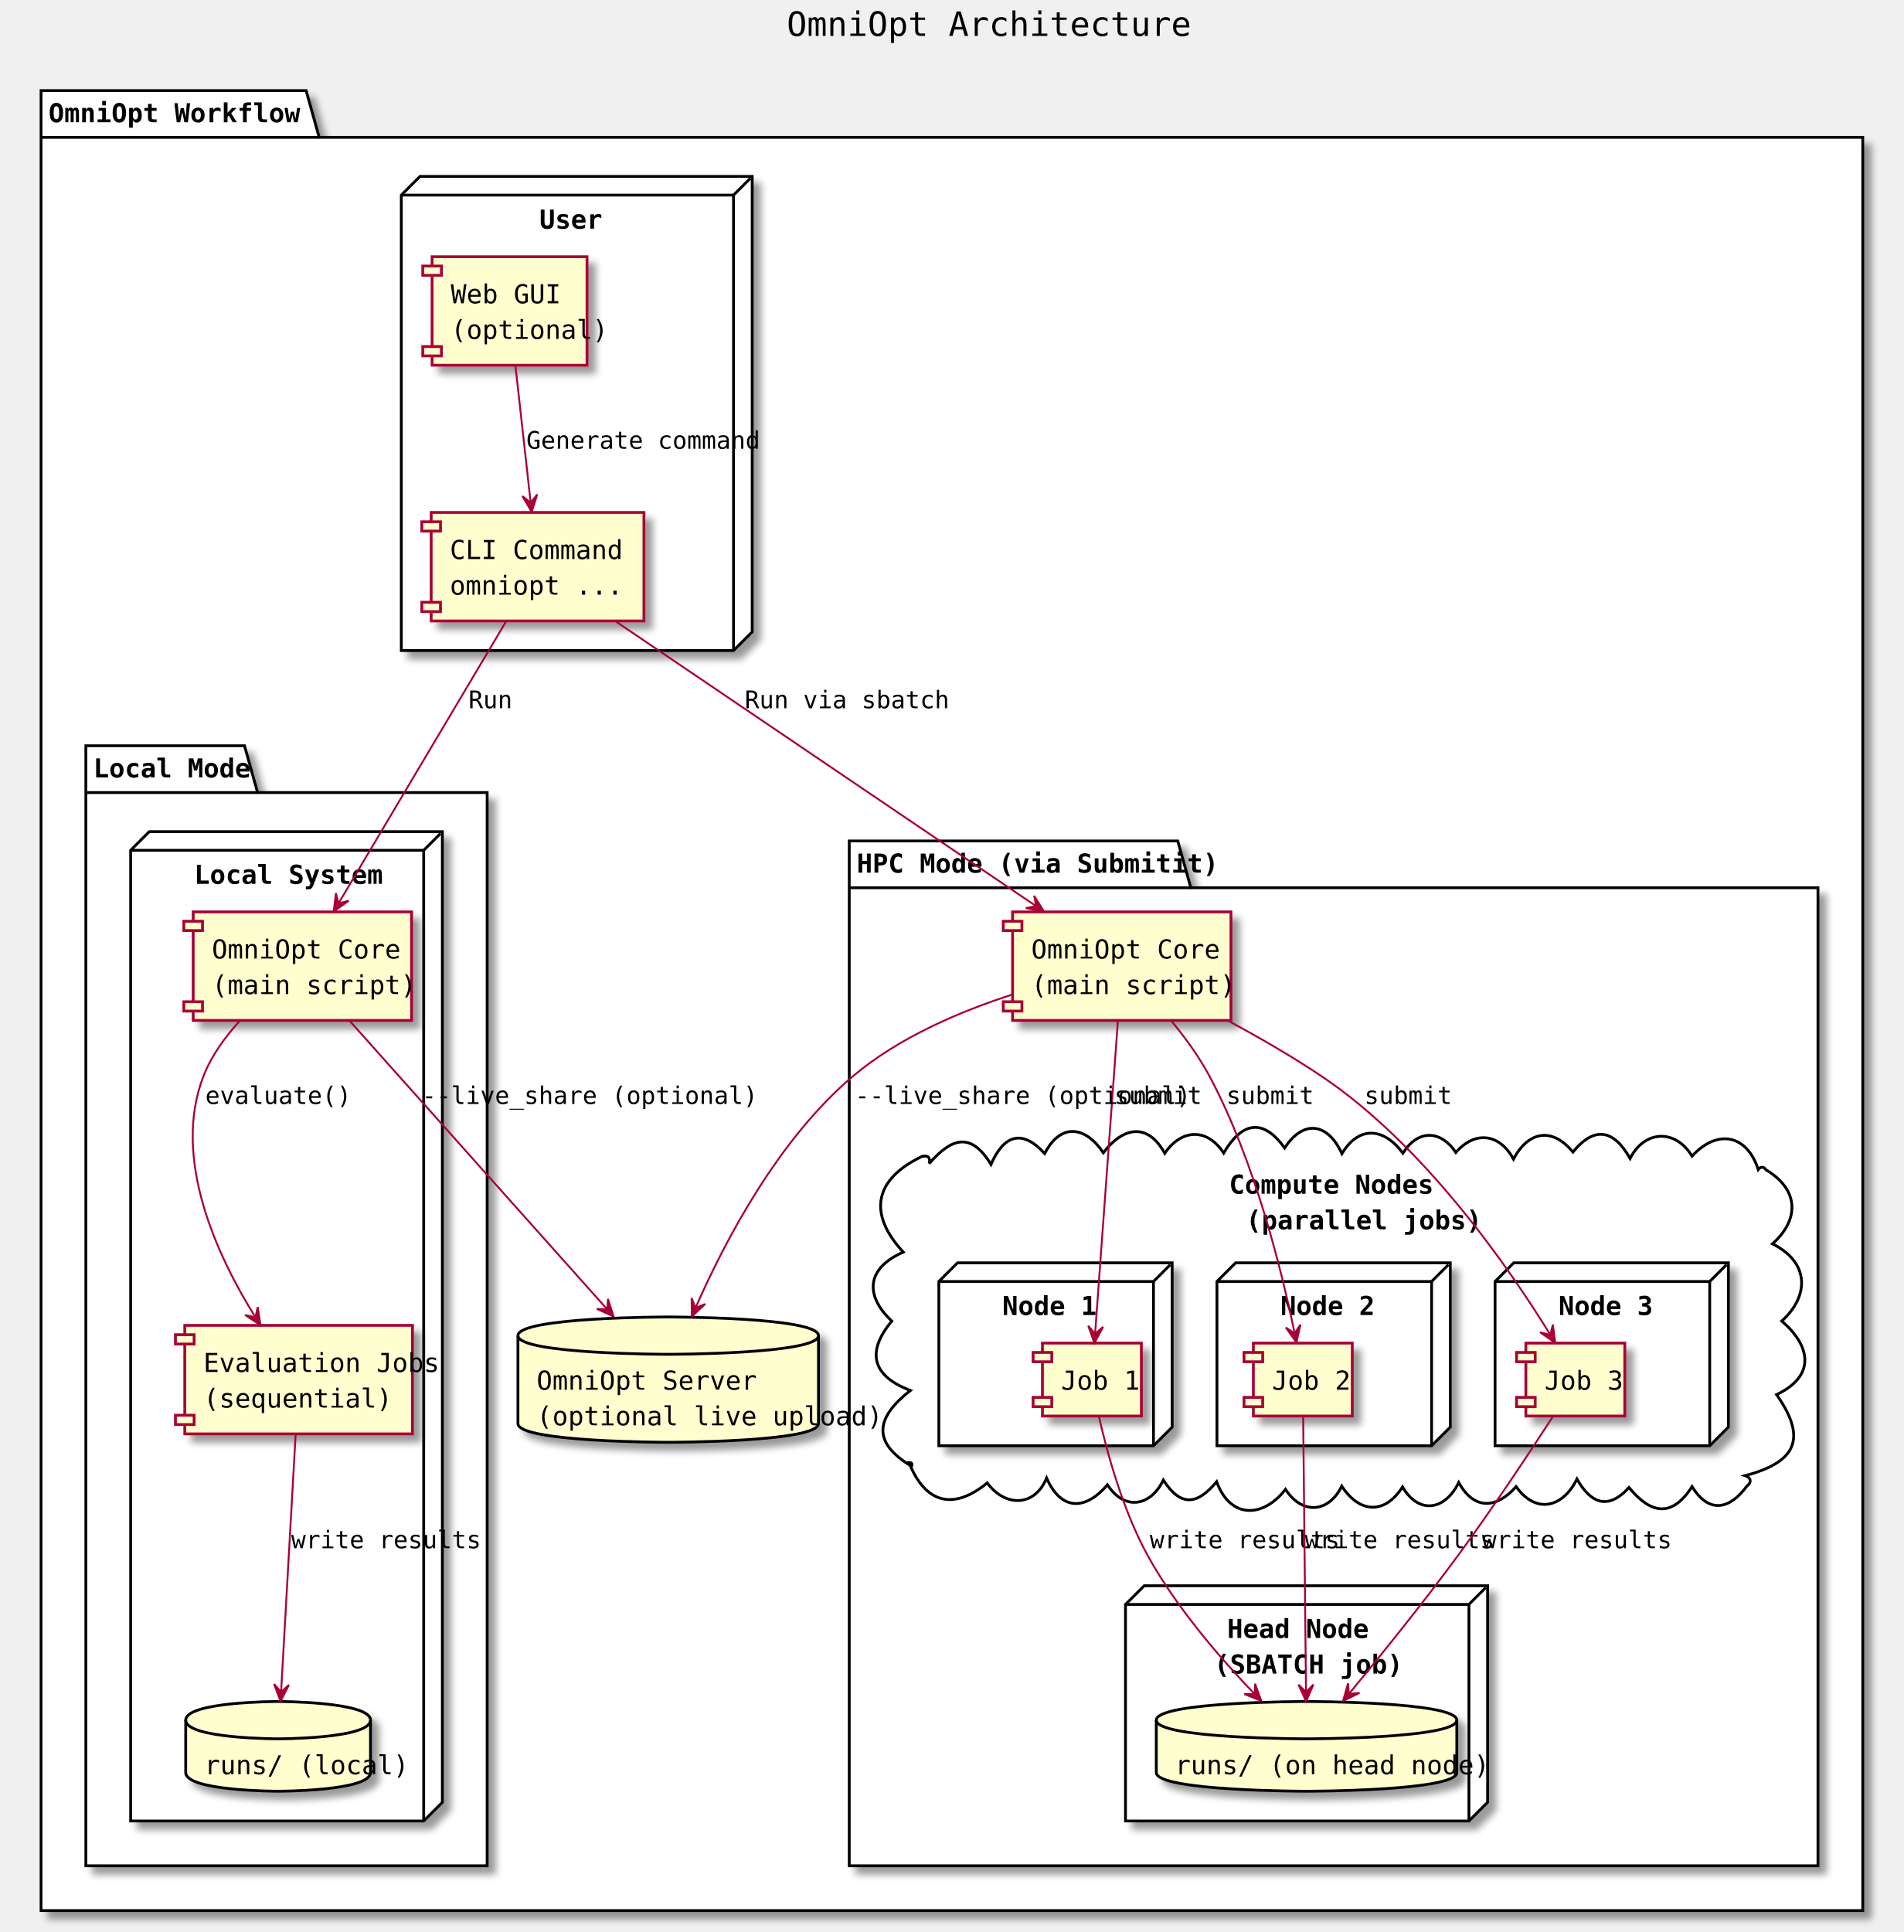
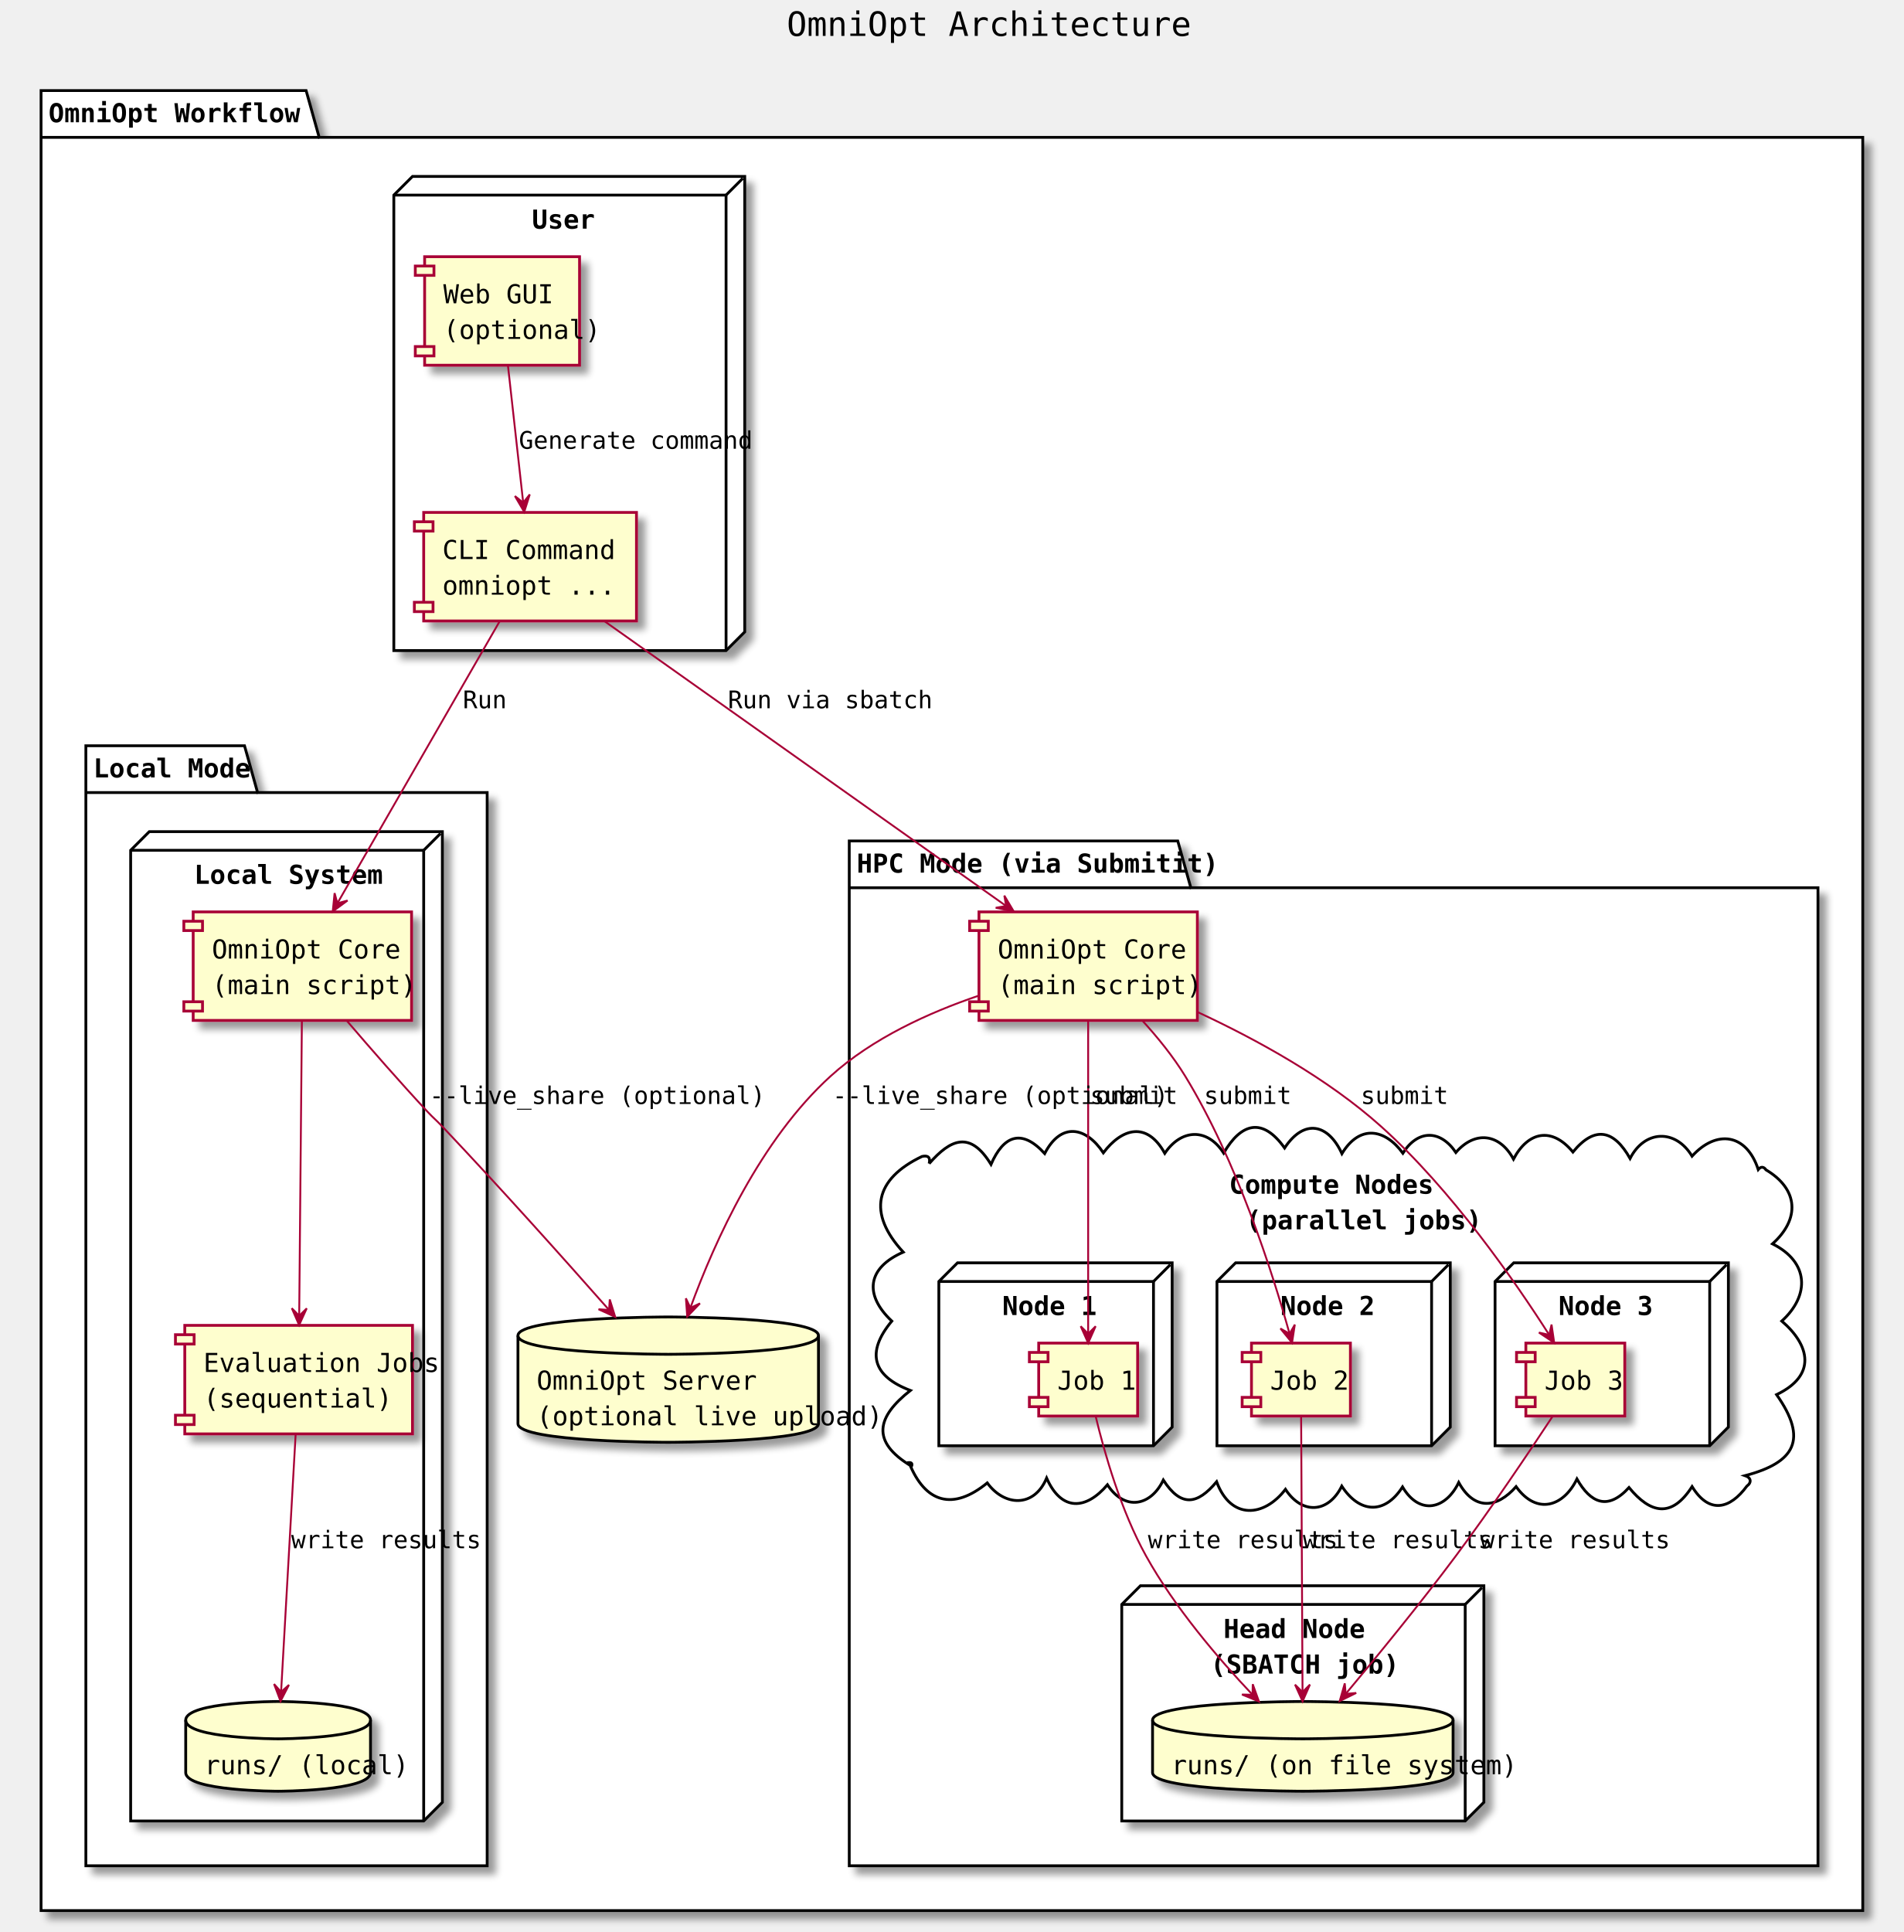
<svg xmlns="http://www.w3.org/2000/svg" contentScriptType="application/ecmascript" contentStyleType="text/css" height="1035px" preserveAspectRatio="none" style="width:1020px;height:1035px;" version="1.1" viewBox="0 0 1020 1035" width="1020px" zoomAndPan="magnify">
  <defs>
-     <filter height="300%" id="f8nxhy2wmnfhy" width="300%" x="-1" y="-1">
+     <filter height="300%" id="f1sv4nzn014lon" width="300%" x="-1" y="-1">
      <feGaussianBlur result="blurOut" stdDeviation="2.0" />
      <feColorMatrix in="blurOut" result="blurOut2" type="matrix" values="0 0 0 0 0 0 0 0 0 0 0 0 0 0 0 0 0 0 .4 0" />
      <feOffset dx="4.0" dy="4.0" in="blurOut2" result="blurOut3" />
      <feBlend in="SourceGraphic" in2="blurOut3" mode="normal" />
    </filter>
  </defs>
  <g>
    <text fill="#000000" font-family="Monospace" font-size="18" lengthAdjust="spacingAndGlyphs" textLength="189" x="421.5" y="19.242">OmniOpt Architecture</text>
-     <polygon fill="#FFFFFF" filter="url(#f8nxhy2wmnfhy)" points="22,48.516,164,48.516,171,73.584,998,73.584,998,1023.516,22,1023.516,22,48.516" style="stroke: #000000; stroke-width: 1.5;" />
+     <polygon fill="#FFFFFF" filter="url(#f1sv4nzn014lon)" points="22,48.516,164,48.516,171,73.584,998,73.584,998,1023.516,22,1023.516,22,48.516" style="stroke: #000000; stroke-width: 1.5;" />
    <line style="stroke: #000000; stroke-width: 1.5;" x1="22" x2="171" y1="73.584" y2="73.584" />
    <text fill="#000000" font-family="Monospace" font-size="14" font-weight="bold" lengthAdjust="spacingAndGlyphs" textLength="136" x="26" y="65.482">OmniOpt Workflow</text>
-     <polygon fill="#FFFFFF" filter="url(#f8nxhy2wmnfhy)" points="215,104.516,225,94.516,403,94.516,403,338.516,393,348.516,215,348.516,215,104.516" style="stroke: #000000; stroke-width: 1.5;" />
-     <line style="stroke: #000000; stroke-width: 1.5;" x1="393" x2="402" y1="104.516" y2="95.516" />
-     <line style="stroke: #000000; stroke-width: 1.5;" x1="215" x2="393" y1="104.516" y2="104.516" />
-     <line style="stroke: #000000; stroke-width: 1.5;" x1="393" x2="393" y1="104.516" y2="348.516" />
-     <text fill="#000000" font-family="Monospace" font-size="14" font-weight="bold" lengthAdjust="spacingAndGlyphs" textLength="32" x="289" y="122.482">User</text>
-     <polygon fill="#FFFFFF" filter="url(#f8nxhy2wmnfhy)" points="46,399.516,131,399.516,138,424.584,261,424.584,261,999.516,46,999.516,46,399.516" style="stroke: #000000; stroke-width: 1.5;" />
+     <polygon fill="#FFFFFF" filter="url(#f1sv4nzn014lon)" points="211,104.516,221,94.516,399,94.516,399,338.516,389,348.516,211,348.516,211,104.516" style="stroke: #000000; stroke-width: 1.5;" />
+     <line style="stroke: #000000; stroke-width: 1.5;" x1="389" x2="398" y1="104.516" y2="95.516" />
+     <line style="stroke: #000000; stroke-width: 1.5;" x1="211" x2="389" y1="104.516" y2="104.516" />
+     <line style="stroke: #000000; stroke-width: 1.5;" x1="389" x2="389" y1="104.516" y2="348.516" />
+     <text fill="#000000" font-family="Monospace" font-size="14" font-weight="bold" lengthAdjust="spacingAndGlyphs" textLength="32" x="285" y="122.482">User</text>
+     <polygon fill="#FFFFFF" filter="url(#f1sv4nzn014lon)" points="46,399.516,131,399.516,138,424.584,261,424.584,261,999.516,46,999.516,46,399.516" style="stroke: #000000; stroke-width: 1.5;" />
    <line style="stroke: #000000; stroke-width: 1.5;" x1="46" x2="138" y1="424.584" y2="424.584" />
    <text fill="#000000" font-family="Monospace" font-size="14" font-weight="bold" lengthAdjust="spacingAndGlyphs" textLength="79" x="50" y="416.482">Local Mode</text>
-     <polygon fill="#FFFFFF" filter="url(#f8nxhy2wmnfhy)" points="70,455.516,80,445.516,237,445.516,237,965.516,227,975.516,70,975.516,70,455.516" style="stroke: #000000; stroke-width: 1.5;" />
+     <polygon fill="#FFFFFF" filter="url(#f1sv4nzn014lon)" points="70,455.516,80,445.516,237,445.516,237,965.516,227,975.516,70,975.516,70,455.516" style="stroke: #000000; stroke-width: 1.5;" />
    <line style="stroke: #000000; stroke-width: 1.5;" x1="227" x2="236" y1="455.516" y2="446.516" />
    <line style="stroke: #000000; stroke-width: 1.5;" x1="70" x2="227" y1="455.516" y2="455.516" />
    <line style="stroke: #000000; stroke-width: 1.5;" x1="227" x2="227" y1="455.516" y2="975.516" />
    <text fill="#000000" font-family="Monospace" font-size="14" font-weight="bold" lengthAdjust="spacingAndGlyphs" textLength="91" x="104" y="473.482">Local System</text>
-     <polygon fill="#FFFFFF" filter="url(#f8nxhy2wmnfhy)" points="455,450.516,631,450.516,638,475.584,974,475.584,974,999.516,455,999.516,455,450.516" style="stroke: #000000; stroke-width: 1.5;" />
+     <polygon fill="#FFFFFF" filter="url(#f1sv4nzn014lon)" points="455,450.516,631,450.516,638,475.584,974,475.584,974,999.516,455,999.516,455,450.516" style="stroke: #000000; stroke-width: 1.5;" />
    <line style="stroke: #000000; stroke-width: 1.5;" x1="455" x2="638" y1="475.584" y2="475.584" />
    <text fill="#000000" font-family="Monospace" font-size="14" font-weight="bold" lengthAdjust="spacingAndGlyphs" textLength="170" x="459" y="467.482">HPC Mode (via Submitit)</text>
-     <polygon fill="#FFFFFF" filter="url(#f8nxhy2wmnfhy)" points="603,859.516,613,849.516,797,849.516,797,965.516,787,975.516,603,975.516,603,859.516" style="stroke: #000000; stroke-width: 1.5;" />
-     <line style="stroke: #000000; stroke-width: 1.5;" x1="787" x2="796" y1="859.516" y2="850.516" />
-     <line style="stroke: #000000; stroke-width: 1.5;" x1="603" x2="787" y1="859.516" y2="859.516" />
-     <line style="stroke: #000000; stroke-width: 1.5;" x1="787" x2="787" y1="859.516" y2="975.516" />
-     <text fill="#000000" font-family="Monospace" font-size="14" font-weight="bold" lengthAdjust="spacingAndGlyphs" textLength="77" x="657.5" y="877.482">Head Node</text>
-     <text fill="#000000" font-family="Monospace" font-size="14" font-weight="bold" lengthAdjust="spacingAndGlyphs" textLength="91" x="650.5" y="896.55">(SBATCH job)</text>
+     <polygon fill="#FFFFFF" filter="url(#f1sv4nzn014lon)" points="601,859.516,611,849.516,795,849.516,795,965.516,785,975.516,601,975.516,601,859.516" style="stroke: #000000; stroke-width: 1.5;" />
+     <line style="stroke: #000000; stroke-width: 1.5;" x1="785" x2="794" y1="859.516" y2="850.516" />
+     <line style="stroke: #000000; stroke-width: 1.5;" x1="601" x2="785" y1="859.516" y2="859.516" />
+     <line style="stroke: #000000; stroke-width: 1.5;" x1="785" x2="785" y1="859.516" y2="975.516" />
+     <text fill="#000000" font-family="Monospace" font-size="14" font-weight="bold" lengthAdjust="spacingAndGlyphs" textLength="77" x="655.5" y="877.482">Head Node</text>
+     <text fill="#000000" font-family="Monospace" font-size="14" font-weight="bold" lengthAdjust="spacingAndGlyphs" textLength="91" x="648.5" y="896.55">(SBATCH job)</text>
    <path d="M497.805,623.372 C509.308,610.189 519.815,605.601 530.936,623.776 C537.62,608.511 547.178,604.287 559.708,617.963 C568.537,600.893 581.916,603.675 591.13,617.573 C601.043,604.471 614.386,600.414 624.05,617.843 C632.803,604.813 646.741,603.987 655.594,617.724 C664.855,601.789 676.246,598.162 688.243,614.998 C698.713,599.126 711.638,601.975 718.956,618.03 C728.421,602.344 741.917,604.564 751.605,617.778 C759.614,605.098 771.664,605.064 780.005,617.402 C790.312,605.47 803.497,607.312 810.865,620.95 C818.756,606.078 831.434,603.514 842.717,617.16 C854.577,602.711 864.804,605.476 873.334,620.607 C881.126,605.328 897.64,604.65 906.543,619.377 C919.623,604.993 935.701,607.222 942,626.516 C943.279,624.894 944.957,624.871 946.108,626.669 C963.654,637.097 964.462,653.041 949.639,666.35 C969.139,676.029 969.827,693.855 954.618,707.713 C969.672,720.659 973.471,736.781 951.823,747.124 C968.721,771.1 961.776,783.472 935,790.516 C938.13,791.573 938.636,794.149 935.904,796.147 C926.911,808.415 915.772,811.368 906.56,796.383 C895.555,813.503 884.23,810.823 872.759,796.89 C861.319,809.451 852.158,805.126 844.87,792.325 C837.646,807.188 823.282,811.772 812.272,796.408 C801.953,808.152 789.894,809.337 781.528,794.177 C774.688,808.473 760.639,812.107 751.425,796.573 C741.709,811.741 728.217,810.493 718.882,796.153 C711.615,810.777 697.55,811.411 688.703,797.846 C677.192,812.876 659.427,814.319 651.821,793.795 C641.458,806.178 632.773,807.507 623.261,792.894 C616.479,807.01 602.496,809.546 593.333,795.417 C581.874,808.902 568.733,809.89 560.743,791.831 C553.989,807.938 538.019,806.918 528.938,794.418 C510.657,809.388 495.707,805.379 487,783.516 C488.463,783.428 488.906,784.194 488.381,785.494 C466.117,772.157 470.003,758.843 487.752,744.885 C467.524,737.219 463.767,724.577 477.796,707.732 C462.799,693.571 464.603,679.232 483.938,670.778 C464.65,649.903 468.61,631.621 494,619.516 C497.286,618.797 498.596,620.068 497.805,623.372 " fill="#FFFFFF" style="stroke: #000000; stroke-width: 1.5;" />
    <text fill="#000000" font-family="Monospace" font-size="14" font-weight="bold" lengthAdjust="spacingAndGlyphs" textLength="112" x="658.5" y="639.482">Compute Nodes</text>
    <text fill="#000000" font-family="Monospace" font-size="14" font-weight="bold" lengthAdjust="spacingAndGlyphs" textLength="94" x="667.5" y="658.55">(parallel jobs)</text>
-     <polygon fill="#FFFFFF" filter="url(#f8nxhy2wmnfhy)" points="503,686.516,513,676.516,628,676.516,628,764.516,618,774.516,503,774.516,503,686.516" style="stroke: #000000; stroke-width: 1.5;" />
+     <polygon fill="#FFFFFF" filter="url(#f1sv4nzn014lon)" points="503,686.516,513,676.516,628,676.516,628,764.516,618,774.516,503,774.516,503,686.516" style="stroke: #000000; stroke-width: 1.5;" />
    <line style="stroke: #000000; stroke-width: 1.5;" x1="618" x2="627" y1="686.516" y2="677.516" />
    <line style="stroke: #000000; stroke-width: 1.5;" x1="503" x2="618" y1="686.516" y2="686.516" />
    <line style="stroke: #000000; stroke-width: 1.5;" x1="618" x2="618" y1="686.516" y2="774.516" />
    <text fill="#000000" font-family="Monospace" font-size="14" font-weight="bold" lengthAdjust="spacingAndGlyphs" textLength="49" x="537" y="704.482">Node 1</text>
-     <polygon fill="#FFFFFF" filter="url(#f8nxhy2wmnfhy)" points="652,686.516,662,676.516,777,676.516,777,764.516,767,774.516,652,774.516,652,686.516" style="stroke: #000000; stroke-width: 1.5;" />
+     <polygon fill="#FFFFFF" filter="url(#f1sv4nzn014lon)" points="652,686.516,662,676.516,777,676.516,777,764.516,767,774.516,652,774.516,652,686.516" style="stroke: #000000; stroke-width: 1.5;" />
    <line style="stroke: #000000; stroke-width: 1.5;" x1="767" x2="776" y1="686.516" y2="677.516" />
    <line style="stroke: #000000; stroke-width: 1.5;" x1="652" x2="767" y1="686.516" y2="686.516" />
    <line style="stroke: #000000; stroke-width: 1.5;" x1="767" x2="767" y1="686.516" y2="774.516" />
    <text fill="#000000" font-family="Monospace" font-size="14" font-weight="bold" lengthAdjust="spacingAndGlyphs" textLength="49" x="686" y="704.482">Node 2</text>
-     <polygon fill="#FFFFFF" filter="url(#f8nxhy2wmnfhy)" points="801,686.516,811,676.516,926,676.516,926,764.516,916,774.516,801,774.516,801,686.516" style="stroke: #000000; stroke-width: 1.5;" />
+     <polygon fill="#FFFFFF" filter="url(#f1sv4nzn014lon)" points="801,686.516,811,676.516,926,676.516,926,764.516,916,774.516,801,774.516,801,686.516" style="stroke: #000000; stroke-width: 1.5;" />
    <line style="stroke: #000000; stroke-width: 1.5;" x1="916" x2="925" y1="686.516" y2="677.516" />
    <line style="stroke: #000000; stroke-width: 1.5;" x1="801" x2="916" y1="686.516" y2="686.516" />
    <line style="stroke: #000000; stroke-width: 1.5;" x1="916" x2="916" y1="686.516" y2="774.516" />
    <text fill="#000000" font-family="Monospace" font-size="14" font-weight="bold" lengthAdjust="spacingAndGlyphs" textLength="49" x="835" y="704.482">Node 3</text>
-     <path d="M277.5,715.516 C277.5,705.516 358,705.516 358,705.516 C358,705.516 438.5,705.516 438.5,715.516 L438.5,762.652 C438.5,772.652 358,772.652 358,772.652 C358,772.652 277.5,772.652 277.5,762.652 L277.5,715.516 " fill="#FEFECE" filter="url(#f8nxhy2wmnfhy)" style="stroke: #000000; stroke-width: 1.5;" />
+     <path d="M277.5,715.516 C277.5,705.516 358,705.516 358,705.516 C358,705.516 438.5,705.516 438.5,715.516 L438.5,762.652 C438.5,772.652 358,772.652 358,772.652 C358,772.652 277.5,772.652 277.5,762.652 L277.5,715.516 " fill="#FEFECE" filter="url(#f1sv4nzn014lon)" style="stroke: #000000; stroke-width: 1.5;" />
    <path d="M277.5,715.516 C277.5,725.516 358,725.516 358,725.516 C358,725.516 438.5,725.516 438.5,715.516 " fill="none" style="stroke: #000000; stroke-width: 1.5;" />
    <text fill="#000000" font-family="Monospace" font-size="14" lengthAdjust="spacingAndGlyphs" textLength="109" x="287.5" y="744.482">OmniOpt Server</text>
    <text fill="#000000" font-family="Monospace" font-size="14" lengthAdjust="spacingAndGlyphs" textLength="141" x="287.5" y="763.55">(optional live upload)</text>
-     <rect fill="#FEFECE" filter="url(#f8nxhy2wmnfhy)" height="58.136" style="stroke: #A80036; stroke-width: 1.5;" width="83" x="231.5" y="137.516" />
-     <rect fill="#FEFECE" height="5" style="stroke: #A80036; stroke-width: 1.5;" width="10" x="226.5" y="142.516" />
-     <rect fill="#FEFECE" height="5" style="stroke: #A80036; stroke-width: 1.5;" width="10" x="226.5" y="185.652" />
-     <text fill="#000000" font-family="Monospace" font-size="14" lengthAdjust="spacingAndGlyphs" textLength="59" x="241.5" y="162.482">Web GUI</text>
-     <text fill="#000000" font-family="Monospace" font-size="14" lengthAdjust="spacingAndGlyphs" textLength="63" x="241.5" y="181.55">(optional)</text>
-     <rect fill="#FEFECE" filter="url(#f8nxhy2wmnfhy)" height="58.136" style="stroke: #A80036; stroke-width: 1.5;" width="114" x="231" y="274.516" />
-     <rect fill="#FEFECE" height="5" style="stroke: #A80036; stroke-width: 1.5;" width="10" x="226" y="279.516" />
-     <rect fill="#FEFECE" height="5" style="stroke: #A80036; stroke-width: 1.5;" width="10" x="226" y="322.652" />
-     <text fill="#000000" font-family="Monospace" font-size="14" lengthAdjust="spacingAndGlyphs" textLength="94" x="241" y="299.482">CLI Command</text>
-     <text fill="#000000" font-family="Monospace" font-size="14" lengthAdjust="spacingAndGlyphs" textLength="72" x="241" y="318.55">omniopt ...</text>
-     <rect fill="#FEFECE" filter="url(#f8nxhy2wmnfhy)" height="58.136" style="stroke: #A80036; stroke-width: 1.5;" width="117" x="103.5" y="488.516" />
+     <rect fill="#FEFECE" filter="url(#f1sv4nzn014lon)" height="58.136" style="stroke: #A80036; stroke-width: 1.5;" width="83" x="227.5" y="137.516" />
+     <rect fill="#FEFECE" height="5" style="stroke: #A80036; stroke-width: 1.5;" width="10" x="222.5" y="142.516" />
+     <rect fill="#FEFECE" height="5" style="stroke: #A80036; stroke-width: 1.5;" width="10" x="222.5" y="185.652" />
+     <text fill="#000000" font-family="Monospace" font-size="14" lengthAdjust="spacingAndGlyphs" textLength="59" x="237.5" y="162.482">Web GUI</text>
+     <text fill="#000000" font-family="Monospace" font-size="14" lengthAdjust="spacingAndGlyphs" textLength="63" x="237.5" y="181.55">(optional)</text>
+     <rect fill="#FEFECE" filter="url(#f1sv4nzn014lon)" height="58.136" style="stroke: #A80036; stroke-width: 1.5;" width="114" x="227" y="274.516" />
+     <rect fill="#FEFECE" height="5" style="stroke: #A80036; stroke-width: 1.5;" width="10" x="222" y="279.516" />
+     <rect fill="#FEFECE" height="5" style="stroke: #A80036; stroke-width: 1.5;" width="10" x="222" y="322.652" />
+     <text fill="#000000" font-family="Monospace" font-size="14" lengthAdjust="spacingAndGlyphs" textLength="94" x="237" y="299.482">CLI Command</text>
+     <text fill="#000000" font-family="Monospace" font-size="14" lengthAdjust="spacingAndGlyphs" textLength="72" x="237" y="318.55">omniopt ...</text>
+     <rect fill="#FEFECE" filter="url(#f1sv4nzn014lon)" height="58.136" style="stroke: #A80036; stroke-width: 1.5;" width="117" x="103.5" y="488.516" />
    <rect fill="#FEFECE" height="5" style="stroke: #A80036; stroke-width: 1.5;" width="10" x="98.5" y="493.516" />
    <rect fill="#FEFECE" height="5" style="stroke: #A80036; stroke-width: 1.5;" width="10" x="98.5" y="536.652" />
    <text fill="#000000" font-family="Monospace" font-size="14" lengthAdjust="spacingAndGlyphs" textLength="97" x="113.5" y="513.482">OmniOpt Core</text>
    <text fill="#000000" font-family="Monospace" font-size="14" lengthAdjust="spacingAndGlyphs" textLength="84" x="113.5" y="532.55">(main script)</text>
-     <rect fill="#FEFECE" filter="url(#f8nxhy2wmnfhy)" height="58.136" style="stroke: #A80036; stroke-width: 1.5;" width="122" x="99" y="710.016" />
+     <rect fill="#FEFECE" filter="url(#f1sv4nzn014lon)" height="58.136" style="stroke: #A80036; stroke-width: 1.5;" width="122" x="99" y="710.016" />
    <rect fill="#FEFECE" height="5" style="stroke: #A80036; stroke-width: 1.5;" width="10" x="94" y="715.016" />
    <rect fill="#FEFECE" height="5" style="stroke: #A80036; stroke-width: 1.5;" width="10" x="94" y="758.152" />
    <text fill="#000000" font-family="Monospace" font-size="14" lengthAdjust="spacingAndGlyphs" textLength="102" x="109" y="734.982">Evaluation Jobs</text>
    <text fill="#000000" font-family="Monospace" font-size="14" lengthAdjust="spacingAndGlyphs" textLength="79" x="109" y="754.05">(sequential)</text>
-     <path d="M99.5,921.516 C99.5,911.516 149,911.516 149,911.516 C149,911.516 198.5,911.516 198.5,921.516 L198.5,949.584 C198.5,959.584 149,959.584 149,959.584 C149,959.584 99.5,959.584 99.5,949.584 L99.5,921.516 " fill="#FEFECE" filter="url(#f8nxhy2wmnfhy)" style="stroke: #000000; stroke-width: 1.5;" />
+     <path d="M99.5,921.516 C99.5,911.516 149,911.516 149,911.516 C149,911.516 198.5,911.516 198.5,921.516 L198.5,949.584 C198.5,959.584 149,959.584 149,959.584 C149,959.584 99.5,959.584 99.5,949.584 L99.5,921.516 " fill="#FEFECE" filter="url(#f1sv4nzn014lon)" style="stroke: #000000; stroke-width: 1.5;" />
    <path d="M99.5,921.516 C99.5,931.516 149,931.516 149,931.516 C149,931.516 198.5,931.516 198.5,921.516 " fill="none" style="stroke: #000000; stroke-width: 1.5;" />
    <text fill="#000000" font-family="Monospace" font-size="14" lengthAdjust="spacingAndGlyphs" textLength="79" x="109.5" y="950.482">runs/ (local)</text>
-     <rect fill="#FEFECE" filter="url(#f8nxhy2wmnfhy)" height="58.136" style="stroke: #A80036; stroke-width: 1.5;" width="117" x="542.5" y="488.516" />
-     <rect fill="#FEFECE" height="5" style="stroke: #A80036; stroke-width: 1.5;" width="10" x="537.5" y="493.516" />
-     <rect fill="#FEFECE" height="5" style="stroke: #A80036; stroke-width: 1.5;" width="10" x="537.5" y="536.652" />
-     <text fill="#000000" font-family="Monospace" font-size="14" lengthAdjust="spacingAndGlyphs" textLength="97" x="552.5" y="513.482">OmniOpt Core</text>
-     <text fill="#000000" font-family="Monospace" font-size="14" lengthAdjust="spacingAndGlyphs" textLength="84" x="552.5" y="532.55">(main script)</text>
-     <path d="M619.5,921.516 C619.5,911.516 700,911.516 700,911.516 C700,911.516 780.5,911.516 780.5,921.516 L780.5,949.584 C780.5,959.584 700,959.584 700,959.584 C700,959.584 619.5,959.584 619.5,949.584 L619.5,921.516 " fill="#FEFECE" filter="url(#f8nxhy2wmnfhy)" style="stroke: #000000; stroke-width: 1.5;" />
-     <path d="M619.5,921.516 C619.5,931.516 700,931.516 700,931.516 C700,931.516 780.5,931.516 780.5,921.516 " fill="none" style="stroke: #000000; stroke-width: 1.5;" />
-     <text fill="#000000" font-family="Monospace" font-size="14" lengthAdjust="spacingAndGlyphs" textLength="141" x="629.5" y="950.482">runs/ (on head node)</text>
-     <rect fill="#FEFECE" filter="url(#f8nxhy2wmnfhy)" height="39.068" style="stroke: #A80036; stroke-width: 1.5;" width="53" x="558.5" y="719.516" />
-     <rect fill="#FEFECE" height="5" style="stroke: #A80036; stroke-width: 1.5;" width="10" x="553.5" y="724.516" />
-     <rect fill="#FEFECE" height="5" style="stroke: #A80036; stroke-width: 1.5;" width="10" x="553.5" y="748.584" />
-     <text fill="#000000" font-family="Monospace" font-size="14" lengthAdjust="spacingAndGlyphs" textLength="33" x="568.5" y="744.482">Job 1</text>
-     <rect fill="#FEFECE" filter="url(#f8nxhy2wmnfhy)" height="39.068" style="stroke: #A80036; stroke-width: 1.5;" width="53" x="671.5" y="719.516" />
-     <rect fill="#FEFECE" height="5" style="stroke: #A80036; stroke-width: 1.5;" width="10" x="666.5" y="724.516" />
-     <rect fill="#FEFECE" height="5" style="stroke: #A80036; stroke-width: 1.5;" width="10" x="666.5" y="748.584" />
-     <text fill="#000000" font-family="Monospace" font-size="14" lengthAdjust="spacingAndGlyphs" textLength="33" x="681.5" y="744.482">Job 2</text>
-     <rect fill="#FEFECE" filter="url(#f8nxhy2wmnfhy)" height="39.068" style="stroke: #A80036; stroke-width: 1.5;" width="53" x="817.5" y="719.516" />
+     <rect fill="#FEFECE" filter="url(#f1sv4nzn014lon)" height="58.136" style="stroke: #A80036; stroke-width: 1.5;" width="117" x="524.5" y="488.516" />
+     <rect fill="#FEFECE" height="5" style="stroke: #A80036; stroke-width: 1.5;" width="10" x="519.5" y="493.516" />
+     <rect fill="#FEFECE" height="5" style="stroke: #A80036; stroke-width: 1.5;" width="10" x="519.5" y="536.652" />
+     <text fill="#000000" font-family="Monospace" font-size="14" lengthAdjust="spacingAndGlyphs" textLength="97" x="534.5" y="513.482">OmniOpt Core</text>
+     <text fill="#000000" font-family="Monospace" font-size="14" lengthAdjust="spacingAndGlyphs" textLength="84" x="534.5" y="532.55">(main script)</text>
+     <path d="M617.5,921.516 C617.5,911.516 698,911.516 698,911.516 C698,911.516 778.5,911.516 778.5,921.516 L778.5,949.584 C778.5,959.584 698,959.584 698,959.584 C698,959.584 617.5,959.584 617.5,949.584 L617.5,921.516 " fill="#FEFECE" filter="url(#f1sv4nzn014lon)" style="stroke: #000000; stroke-width: 1.5;" />
+     <path d="M617.5,921.516 C617.5,931.516 698,931.516 698,931.516 C698,931.516 778.5,931.516 778.5,921.516 " fill="none" style="stroke: #000000; stroke-width: 1.5;" />
+     <text fill="#000000" font-family="Monospace" font-size="14" lengthAdjust="spacingAndGlyphs" textLength="141" x="627.5" y="950.482">runs/ (on file system)</text>
+     <rect fill="#FEFECE" filter="url(#f1sv4nzn014lon)" height="39.068" style="stroke: #A80036; stroke-width: 1.5;" width="53" x="556.5" y="719.516" />
+     <rect fill="#FEFECE" height="5" style="stroke: #A80036; stroke-width: 1.5;" width="10" x="551.5" y="724.516" />
+     <rect fill="#FEFECE" height="5" style="stroke: #A80036; stroke-width: 1.5;" width="10" x="551.5" y="748.584" />
+     <text fill="#000000" font-family="Monospace" font-size="14" lengthAdjust="spacingAndGlyphs" textLength="33" x="566.5" y="744.482">Job 1</text>
+     <rect fill="#FEFECE" filter="url(#f1sv4nzn014lon)" height="39.068" style="stroke: #A80036; stroke-width: 1.5;" width="53" x="670.5" y="719.516" />
+     <rect fill="#FEFECE" height="5" style="stroke: #A80036; stroke-width: 1.5;" width="10" x="665.5" y="724.516" />
+     <rect fill="#FEFECE" height="5" style="stroke: #A80036; stroke-width: 1.5;" width="10" x="665.5" y="748.584" />
+     <text fill="#000000" font-family="Monospace" font-size="14" lengthAdjust="spacingAndGlyphs" textLength="33" x="680.5" y="744.482">Job 2</text>
+     <rect fill="#FEFECE" filter="url(#f1sv4nzn014lon)" height="39.068" style="stroke: #A80036; stroke-width: 1.5;" width="53" x="817.5" y="719.516" />
    <rect fill="#FEFECE" height="5" style="stroke: #A80036; stroke-width: 1.5;" width="10" x="812.5" y="724.516" />
    <rect fill="#FEFECE" height="5" style="stroke: #A80036; stroke-width: 1.5;" width="10" x="812.5" y="748.584" />
    <text fill="#000000" font-family="Monospace" font-size="14" lengthAdjust="spacingAndGlyphs" textLength="33" x="827.5" y="744.482">Job 3</text>
-     <path d="M276.14,195.816 C278.52,217.236 281.8,246.716 284.31,269.266 " fill="none" id="GUI-&gt;CLI" style="stroke: #A80036; stroke-width: 1.0;" />
-     <polygon fill="#A80036" points="284.86,274.256,287.833,264.866,284.303,269.287,279.882,265.757,284.86,274.256" style="stroke: #A80036; stroke-width: 1.0;" />
-     <text fill="#000000" font-family="Monospace" font-size="13" lengthAdjust="spacingAndGlyphs" textLength="119" x="282" y="240.413">Generate command</text>
-     <path d="M271.27,332.666 C248.02,371.786 206.02,442.446 181.42,483.846 " fill="none" id="CLI-&gt;LocalCore" style="stroke: #A80036; stroke-width: 1.0;" />
-     <polygon fill="#A80036" points="178.8,488.246,186.838,482.555,181.356,483.948,179.962,478.466,178.8,488.246" style="stroke: #A80036; stroke-width: 1.0;" />
-     <text fill="#000000" font-family="Monospace" font-size="13" lengthAdjust="spacingAndGlyphs" textLength="24" x="251" y="379.413">Run</text>
-     <path d="M128.54,546.806 C120.62,555.446 113.24,565.576 109,576.516 C91.95,620.456 116.25,672.696 136.8,705.606 " fill="none" id="LocalCore-&gt;LocalJobs" style="stroke: #A80036; stroke-width: 1.0;" />
-     <polygon fill="#A80036" points="139.54,709.916,138.091,700.174,136.859,705.695,131.338,704.463,139.54,709.916" style="stroke: #A80036; stroke-width: 1.0;" />
-     <text fill="#000000" font-family="Monospace" font-size="13" lengthAdjust="spacingAndGlyphs" textLength="59" x="110" y="591.413">evaluate()</text>
+     <path d="M272.14,195.816 C274.52,217.236 277.8,246.716 280.31,269.266 " fill="none" id="GUI-&gt;CLI" style="stroke: #A80036; stroke-width: 1.0;" />
+     <polygon fill="#A80036" points="280.86,274.256,283.833,264.866,280.303,269.287,275.882,265.757,280.86,274.256" style="stroke: #A80036; stroke-width: 1.0;" />
+     <text fill="#000000" font-family="Monospace" font-size="13" lengthAdjust="spacingAndGlyphs" textLength="119" x="278" y="240.413">Generate command</text>
+     <path d="M267.8,332.666 C245.29,371.786 204.63,442.446 180.8,483.846 " fill="none" id="CLI-&gt;LocalCore" style="stroke: #A80036; stroke-width: 1.0;" />
+     <polygon fill="#A80036" points="178.27,488.246,186.212,482.422,180.754,483.906,179.269,478.448,178.27,488.246" style="stroke: #A80036; stroke-width: 1.0;" />
+     <text fill="#000000" font-family="Monospace" font-size="13" lengthAdjust="spacingAndGlyphs" textLength="24" x="248" y="379.413">Run</text>
+     <path d="M161.74,546.766 C161.37,587.266 160.7,661.686 160.3,704.786 " fill="none" id="LocalCore-&gt;LocalJobs" style="stroke: #A80036; stroke-width: 1.0;" />
+     <polygon fill="#A80036" points="160.26,709.876,164.337,700.91,160.303,704.876,156.337,700.842,160.26,709.876" style="stroke: #A80036; stroke-width: 1.0;" />
    <path d="M158.4,768.296 C156.32,805.156 152.69,869.236 150.61,906.136 " fill="none" id="LocalJobs-&gt;LocalRuns" style="stroke: #A80036; stroke-width: 1.0;" />
    <polygon fill="#A80036" points="150.31,911.376,154.817,902.619,150.595,906.384,146.83,902.162,150.31,911.376" style="stroke: #A80036; stroke-width: 1.0;" />
    <text fill="#000000" font-family="Monospace" font-size="13" lengthAdjust="spacingAndGlyphs" textLength="73" x="156" y="829.413">write results</text>
-     <path d="M187.22,546.766 C222.45,586.216 286.42,657.856 325.28,701.366 " fill="none" id="LocalCore-&gt;OmniOptServer" style="stroke: #A80036; stroke-width: 1.0;" />
-     <polygon fill="#A80036" points="328.73,705.236,325.72,695.858,325.4,701.506,319.752,701.186,328.73,705.236" style="stroke: #A80036; stroke-width: 1.0;" />
-     <text fill="#000000" font-family="Monospace" font-size="13" lengthAdjust="spacingAndGlyphs" textLength="128" x="226" y="591.413">--live_share (optional)</text>
-     <path d="M329.56,332.666 C388.03,372.266 494.18,444.166 554.97,485.336 " fill="none" id="CLI-&gt;HPCMaster" style="stroke: #A80036; stroke-width: 1.0;" />
-     <polygon fill="#A80036" points="559.26,488.246,554.063,479.88,555.124,485.436,549.568,486.497,559.26,488.246" style="stroke: #A80036; stroke-width: 1.0;" />
-     <text fill="#000000" font-family="Monospace" font-size="13" lengthAdjust="spacingAndGlyphs" textLength="87" x="399" y="379.413">Run via sbatch</text>
-     <path d="M598.94,546.766 C595.76,590.426 589.7,673.506 586.73,714.266 " fill="none" id="HPCMaster-&gt;Job1" style="stroke: #A80036; stroke-width: 1.0;" />
-     <polygon fill="#A80036" points="586.35,719.496,591.008,710.818,586.721,714.51,583.03,710.223,586.35,719.496" style="stroke: #A80036; stroke-width: 1.0;" />
-     <text fill="#000000" font-family="Monospace" font-size="13" lengthAdjust="spacingAndGlyphs" textLength="42" x="597" y="591.413">submit</text>
-     <path d="M627.48,546.776 C634.9,555.776 642.44,566.116 648,576.516 C672.42,622.226 686.94,681.706 693.6,714.216 " fill="none" id="HPCMaster-&gt;Job2" style="stroke: #A80036; stroke-width: 1.0;" />
-     <polygon fill="#A80036" points="694.6,719.196,696.746,709.584,693.614,714.294,688.904,711.162,694.6,719.196" style="stroke: #A80036; stroke-width: 1.0;" />
-     <text fill="#000000" font-family="Monospace" font-size="13" lengthAdjust="spacingAndGlyphs" textLength="42" x="657" y="591.413">submit</text>
-     <path d="M657.43,546.536 C674.1,555.486 692.12,565.856 708,576.516 C763.48,613.766 808.92,679.866 830.47,714.836 " fill="none" id="HPCMaster-&gt;Job3" style="stroke: #A80036; stroke-width: 1.0;" />
-     <polygon fill="#A80036" points="833.23,719.356,831.967,709.588,830.63,715.085,825.134,713.748,833.23,719.356" style="stroke: #A80036; stroke-width: 1.0;" />
-     <text fill="#000000" font-family="Monospace" font-size="13" lengthAdjust="spacingAndGlyphs" textLength="42" x="731" y="591.413">submit</text>
-     <path d="M588.76,758.806 C593.17,778.326 601.64,809.346 615,833.516 C630.28,861.156 653.74,888.306 672.15,907.486 " fill="none" id="Job1-&gt;HPCRuns" style="stroke: #A80036; stroke-width: 1.0;" />
-     <polygon fill="#A80036" points="675.76,911.216,672.392,901.961,672.289,907.617,666.633,907.514,675.76,911.216" style="stroke: #A80036; stroke-width: 1.0;" />
-     <text fill="#000000" font-family="Monospace" font-size="13" lengthAdjust="spacingAndGlyphs" textLength="73" x="616" y="829.413">write results</text>
-     <path d="M698.19,758.666 C698.54,792.876 699.29,865.866 699.71,906.216 " fill="none" id="Job2-&gt;HPCRuns" style="stroke: #A80036; stroke-width: 1.0;" />
-     <polygon fill="#A80036" points="699.76,911.456,703.683,902.422,699.717,906.456,695.683,902.49,699.76,911.456" style="stroke: #A80036; stroke-width: 1.0;" />
-     <text fill="#000000" font-family="Monospace" font-size="13" lengthAdjust="spacingAndGlyphs" textLength="73" x="699" y="829.413">write results</text>
-     <path d="M832.13,758.606 C819.78,777.696 799.68,808.136 781,833.516 C762.14,859.146 739.37,887.316 722.78,907.376 " fill="none" id="Job3-&gt;HPCRuns" style="stroke: #A80036; stroke-width: 1.0;" />
-     <polygon fill="#A80036" points="719.55,911.276,728.375,906.903,722.742,907.428,722.218,901.795,719.55,911.276" style="stroke: #A80036; stroke-width: 1.0;" />
-     <text fill="#000000" font-family="Monospace" font-size="13" lengthAdjust="spacingAndGlyphs" textLength="73" x="794" y="829.413">write results</text>
-     <path d="M542.46,532.776 C514.33,541.816 481.49,555.806 457,576.516 C417.1,610.246 388.6,664.306 372.71,700.476 " fill="none" id="HPCMaster-&gt;OmniOptServer" style="stroke: #A80036; stroke-width: 1.0;" />
-     <polygon fill="#A80036" points="370.65,705.236,377.897,698.566,372.637,700.648,370.556,695.387,370.65,705.236" style="stroke: #A80036; stroke-width: 1.0;" />
-     <text fill="#000000" font-family="Monospace" font-size="13" lengthAdjust="spacingAndGlyphs" textLength="128" x="458" y="591.413">--live_share (optional)</text>
+     <path d="M185.73,546.726 C198.34,561.476 214.25,579.706 229,595.516 C232.43,599.196 233.54,599.866 237,603.516 C267.9,636.096 302.03,674.236 326.14,701.566 " fill="none" id="LocalCore-&gt;OmniOptServer" style="stroke: #A80036; stroke-width: 1.0;" />
+     <polygon fill="#A80036" points="329.62,705.516,326.686,696.114,326.32,701.759,320.675,701.394,329.62,705.516" style="stroke: #A80036; stroke-width: 1.0;" />
+     <text fill="#000000" font-family="Monospace" font-size="13" lengthAdjust="spacingAndGlyphs" textLength="128" x="230" y="591.413">--live_share (optional)</text>
+     <path d="M323.7,332.666 C379.55,372.266 480.96,444.166 539.03,485.336 " fill="none" id="CLI-&gt;HPCMaster" style="stroke: #A80036; stroke-width: 1.0;" />
+     <polygon fill="#A80036" points="543.13,488.246,538.086,479.786,539.046,485.361,533.471,486.321,543.13,488.246" style="stroke: #A80036; stroke-width: 1.0;" />
+     <text fill="#000000" font-family="Monospace" font-size="13" lengthAdjust="spacingAndGlyphs" textLength="87" x="390" y="379.413">Run via sbatch</text>
+     <path d="M583,546.766 C583,590.426 583,673.506 583,714.266 " fill="none" id="HPCMaster-&gt;Job1" style="stroke: #A80036; stroke-width: 1.0;" />
+     <polygon fill="#A80036" points="583,719.496,587,710.496,583,714.496,579,710.496,583,719.496" style="stroke: #A80036; stroke-width: 1.0;" />
+     <text fill="#000000" font-family="Monospace" font-size="13" lengthAdjust="spacingAndGlyphs" textLength="42" x="584" y="591.413">submit</text>
+     <path d="M611.96,546.656 C620.15,555.656 628.58,566.016 635,576.516 C662.73,621.876 681.76,681.736 690.86,714.346 " fill="none" id="HPCMaster-&gt;Job2" style="stroke: #A80036; stroke-width: 1.0;" />
+     <polygon fill="#A80036" points="692.23,719.336,693.719,709.6,690.913,714.512,686.001,711.707,692.23,719.336" style="stroke: #A80036; stroke-width: 1.0;" />
+     <text fill="#000000" font-family="Monospace" font-size="13" lengthAdjust="spacingAndGlyphs" textLength="42" x="645" y="591.413">submit</text>
+     <path d="M641.61,542.176 C673.06,556.766 711.17,577.636 740,603.516 C777.74,637.396 811.67,686.376 829.9,714.936 " fill="none" id="HPCMaster-&gt;Job3" style="stroke: #A80036; stroke-width: 1.0;" />
+     <polygon fill="#A80036" points="832.69,719.336,831.265,709.591,830.019,715.109,824.501,713.864,832.69,719.336" style="stroke: #A80036; stroke-width: 1.0;" />
+     <text fill="#000000" font-family="Monospace" font-size="13" lengthAdjust="spacingAndGlyphs" textLength="42" x="729" y="591.413">submit</text>
+     <path d="M587.03,758.776 C591.71,778.286 600.55,809.296 614,833.516 C629.36,861.176 652.75,888.526 670.95,907.776 " fill="none" id="Job1-&gt;HPCRuns" style="stroke: #A80036; stroke-width: 1.0;" />
+     <polygon fill="#A80036" points="674.51,911.516,671.18,902.247,671.054,907.903,665.398,907.777,674.51,911.516" style="stroke: #A80036; stroke-width: 1.0;" />
+     <text fill="#000000" font-family="Monospace" font-size="13" lengthAdjust="spacingAndGlyphs" textLength="73" x="615" y="829.413">write results</text>
+     <path d="M697.1,758.666 C697.27,792.876 697.65,865.866 697.85,906.216 " fill="none" id="Job2-&gt;HPCRuns" style="stroke: #A80036; stroke-width: 1.0;" />
+     <polygon fill="#A80036" points="697.88,911.456,701.828,902.433,697.851,906.456,693.829,902.479,697.88,911.456" style="stroke: #A80036; stroke-width: 1.0;" />
+     <text fill="#000000" font-family="Monospace" font-size="13" lengthAdjust="spacingAndGlyphs" textLength="73" x="698" y="829.413">write results</text>
+     <path d="M831.93,758.606 C819.37,777.696 798.94,808.136 780,833.516 C760.88,859.136 737.83,887.306 721.04,907.376 " fill="none" id="Job3-&gt;HPCRuns" style="stroke: #A80036; stroke-width: 1.0;" />
+     <polygon fill="#A80036" points="717.77,911.276,726.612,906.939,720.978,907.441,720.476,901.806,717.77,911.276" style="stroke: #A80036; stroke-width: 1.0;" />
+     <text fill="#000000" font-family="Monospace" font-size="13" lengthAdjust="spacingAndGlyphs" textLength="73" x="793" y="829.413">write results</text>
+     <path d="M524.35,533.396 C497.74,542.436 467.32,556.246 445,576.516 C407.54,610.526 383.07,664.526 369.89,700.596 " fill="none" id="HPCMaster-&gt;OmniOptServer" style="stroke: #A80036; stroke-width: 1.0;" />
+     <polygon fill="#A80036" points="368.19,705.346,375.013,698.243,369.891,700.644,367.49,695.522,368.19,705.346" style="stroke: #A80036; stroke-width: 1.0;" />
+     <text fill="#000000" font-family="Monospace" font-size="13" lengthAdjust="spacingAndGlyphs" textLength="128" x="446" y="591.413">--live_share (optional)</text>
  </g>
</svg>
